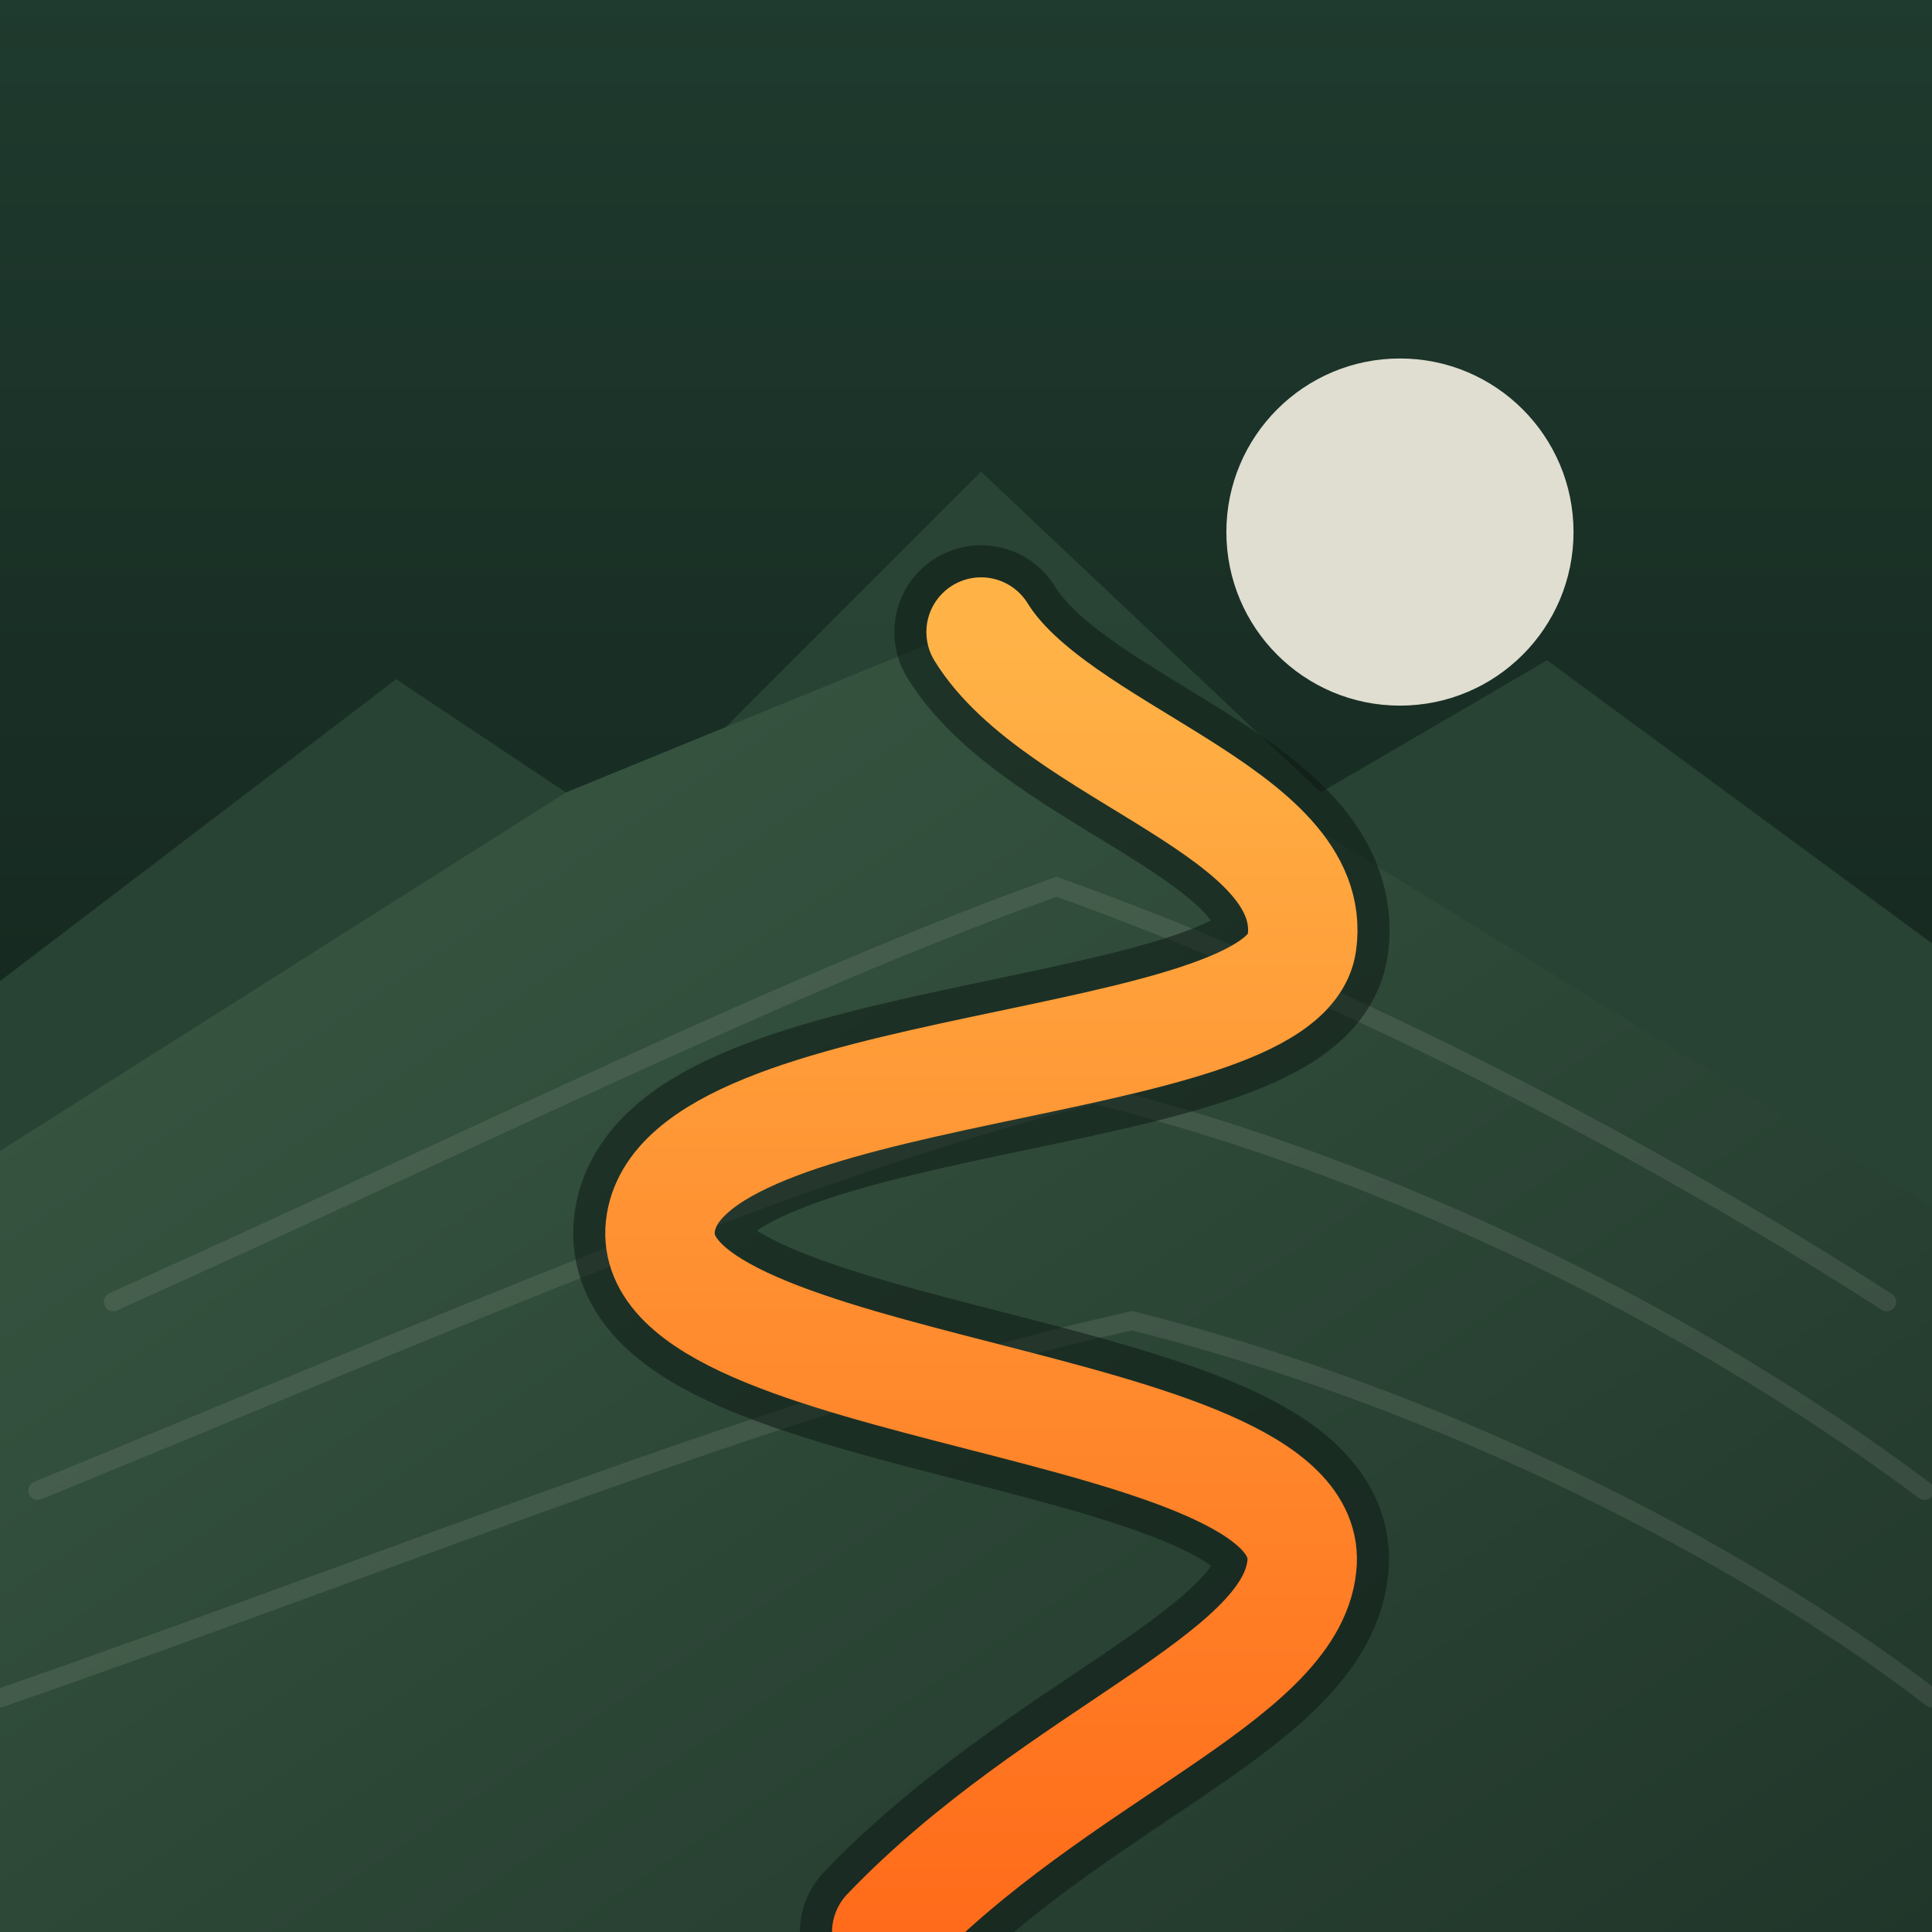
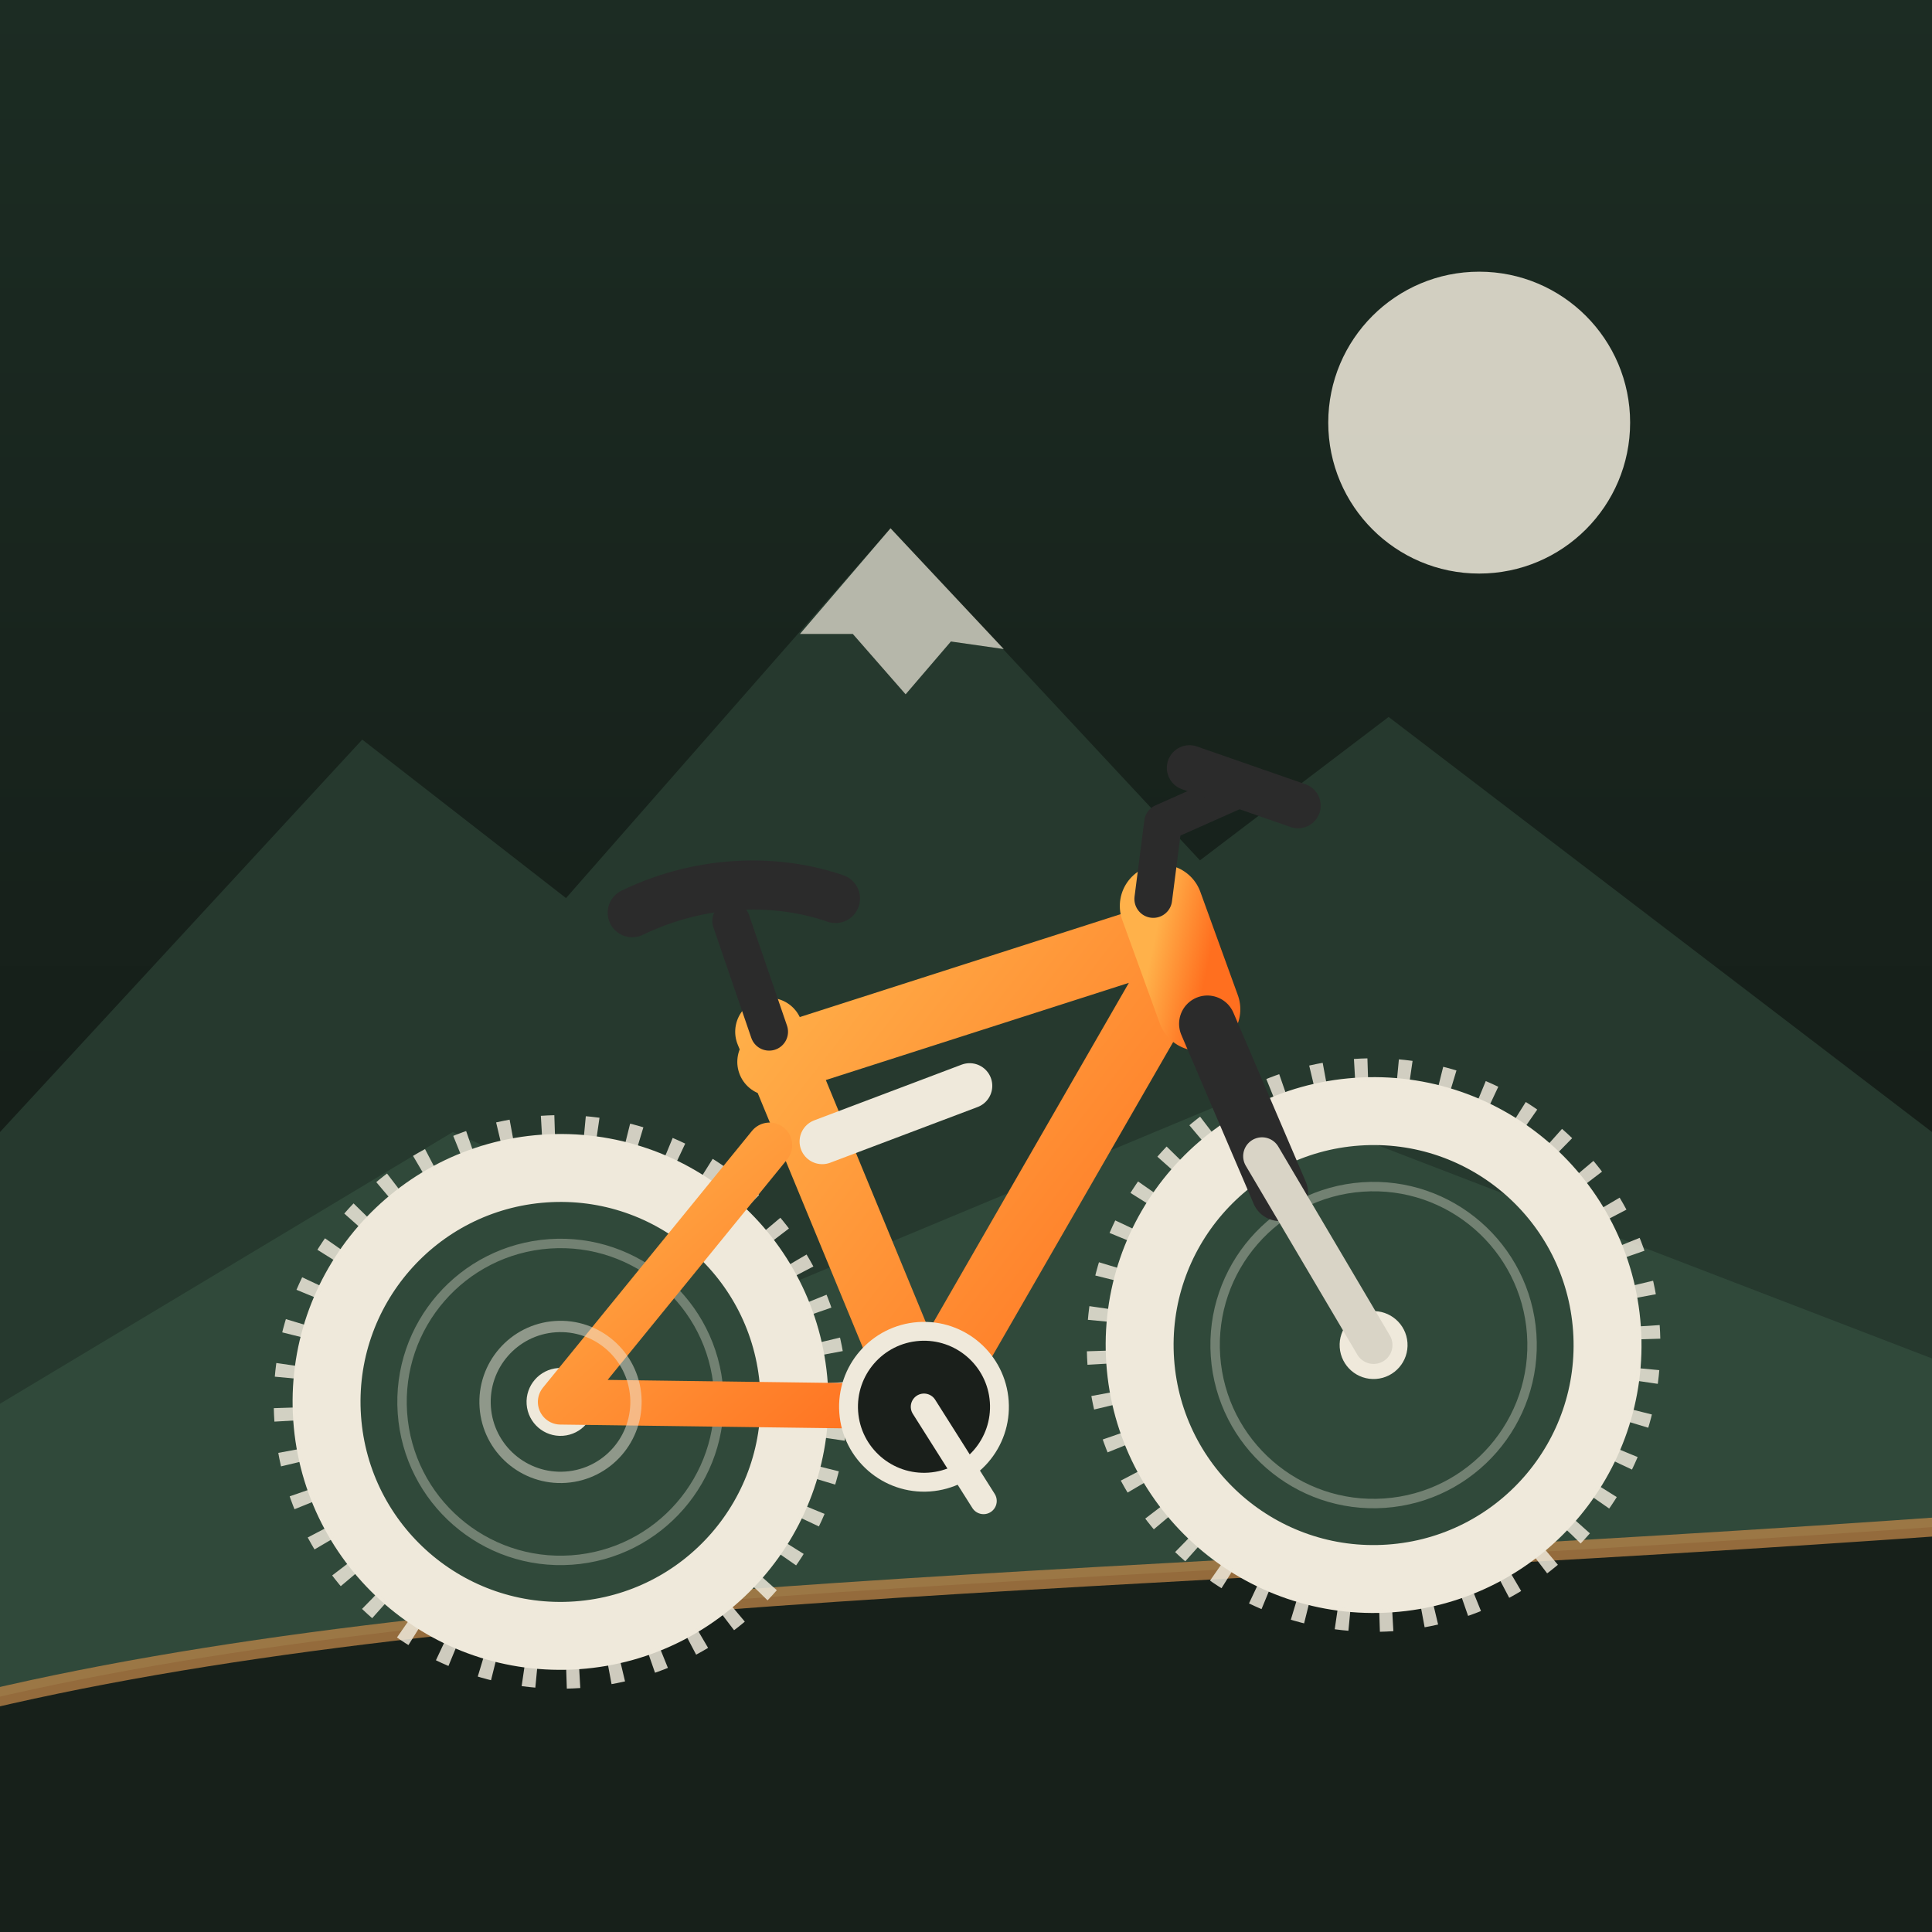
- <svg xmlns="http://www.w3.org/2000/svg" viewBox="0 0 1024 1024">
+ <svg xmlns="http://www.w3.org/2000/svg" width="512" height="512" viewBox="0 0 512 512">
  <defs>
    <linearGradient id="sky" x1="0" y1="0" x2="0" y2="1">
-       <stop offset="0" stop-color="#1f3a2e" />
-       <stop offset="1" stop-color="#0e1a14" />
+       <stop offset="0" stop-color="#1c2c23" />
+       <stop offset="1" stop-color="#111512" />
    </linearGradient>
-     <linearGradient id="slope" x1="0" y1="0" x2="1" y2="1">
-       <stop offset="0" stop-color="#3b5a45" />
-       <stop offset="1" stop-color="#20362a" />
-     </linearGradient>
-     <linearGradient id="trail" x1="0" y1="0" x2="0" y2="1">
-       <stop offset="0" stop-color="#ffb347" />
-       <stop offset="1" stop-color="#ff6b1a" />
+     <linearGradient id="frame" x1="0" y1="0" x2="1" y2="1">
+       <stop offset="0" stop-color="#ffb14a" />
+       <stop offset="1" stop-color="#ff6f1f" />
    </linearGradient>
  </defs>
-   <rect width="1024" height="1024" fill="url(#sky)" />
-   <circle cx="742" cy="282" r="92" fill="#f1ece0" opacity=".92" />
-   <path d="M0 520 L210 360 L330 440 L520 250 L700 420 L820 350 L1024 500 L1024 1024 L0 1024 Z" fill="#2a4535" opacity=".9" />
-   <path d="M0 610 L300 420 L520 330 L1024 640 L1024 1024 L0 1024 Z" fill="url(#slope)" />
-   <g fill="none" stroke="#f1ece0" stroke-opacity=".10" stroke-width="10" stroke-linecap="round">
-     <path d="M60 690 C260 600 420 520 560 470 C700 520 860 600 1000 690" />
-     <path d="M20 790 C240 700 420 620 580 580 C740 620 900 700 1020 790" />
-     <path d="M0 900 C230 820 420 740 600 700 C760 740 920 820 1024 900" />
+   <rect width="512" height="512" fill="url(#sky)" />
+   <circle cx="392" cy="112" r="40" fill="#e6e1d3" opacity=".9" />
+   <path d="M0 300 L 96 196 L 150 238 L 236 140 L 318 228 L 368 190 L 512 300 L 512 512 L 0 512 Z" fill="#26392e" />
+   <path d="M236 140 L 266 172 L 252 170 L 240 184 L 226 168 L 212 168 Z" fill="#e6e1d3" opacity=".75" />
+   <path d="M0 372 L 120 300 L 210 340 L 330 290 L 512 360 L 512 512 L 0 512 Z" fill="#30493a" />
+   <path d="M-10 452 C 120 420, 300 420, 522 404 L 522 522 L -10 522 Z" fill="#17201a" />
+   <path d="M-10 452 C 120 420, 300 420, 522 404" fill="none" stroke="#c98a4a" stroke-width="5" opacity=".7" />
+   <g transform="rotate(-4 256 360)">
+     <g fill="none" stroke="#efe9db">
+       <circle cx="148" cy="364" r="62" stroke-width="18" />
+       <circle cx="364" cy="364" r="62" stroke-width="18" />
+       <circle cx="148" cy="364" r="73" stroke-width="6" stroke-dasharray="3.5 7.97" stroke-opacity=".85" />
+       <circle cx="364" cy="364" r="73" stroke-width="6" stroke-dasharray="3.5 7.97" stroke-opacity=".85" />
+       <circle cx="148" cy="364" r="42" stroke-width="2.5" stroke-opacity=".35" />
+       <circle cx="364" cy="364" r="42" stroke-width="2.5" stroke-opacity=".35" />
+     </g>
+     <circle cx="148" cy="364" r="9" fill="#efe9db" />
+     <circle cx="364" cy="364" r="9" fill="#efe9db" />
+     <g fill="none" stroke="url(#frame)" stroke-linecap="round" stroke-linejoin="round">
+       <path d="M244 372 L 210 270 M244 372 L 318 262 M210 278 L 316 252" stroke-width="18" />
+       <path d="M244 372 L 148 364 M148 364 L 208 300" stroke-width="12" />
+     </g>
+     <path d="M222 300 L 262 288" stroke="#efe9db" stroke-width="12" stroke-linecap="round" />
+     <path d="M316 244 L 324 272" stroke="url(#frame)" stroke-width="22" stroke-linecap="round" />
+     <path d="M326 276 L 342 322" stroke="#2b2b2b" stroke-width="15" stroke-linecap="round" />
+     <path d="M338 312 L 364 364" stroke="#d9d4c6" stroke-width="10" stroke-linecap="round" />
+     <path d="M314 242 L 318 222 L 340 214" fill="none" stroke="#2b2b2b" stroke-width="10" stroke-linecap="round" stroke-linejoin="round" />
+     <path d="M326 208 L 354 220" stroke="#2b2b2b" stroke-width="12" stroke-linecap="round" />
+     <path d="M210 270 L 202 240" stroke="#2b2b2b" stroke-width="10" stroke-linecap="round" />
+     <path d="M176 236 C 196 228, 216 230, 230 236" fill="none" stroke="#2b2b2b" stroke-width="13" stroke-linecap="round" />
+     <circle cx="244" cy="372" r="20" fill="#1a1f1b" stroke="#efe9db" stroke-width="5" />
+     <path d="M244 372 L 258 398" stroke="#efe9db" stroke-width="7" stroke-linecap="round" />
+     <circle cx="148" cy="364" r="20" fill="none" stroke="#efe9db" stroke-width="3" stroke-opacity=".5" />
  </g>
-   <path d="M520 335 C560 400 700 430 690 500 C680 570 360 560 350 650 C340 740 700 740 690 830 C684 890 560 930 470 1024" fill="none" stroke="#0e1a14" stroke-opacity=".55" stroke-width="92" stroke-linecap="round" stroke-linejoin="round" />
-   <path d="M520 335 C560 400 700 430 690 500 C680 570 360 560 350 650 C340 740 700 740 690 830 C684 890 560 930 470 1024" fill="none" stroke="url(#trail)" stroke-width="58" stroke-linecap="round" stroke-linejoin="round" />
</svg>
